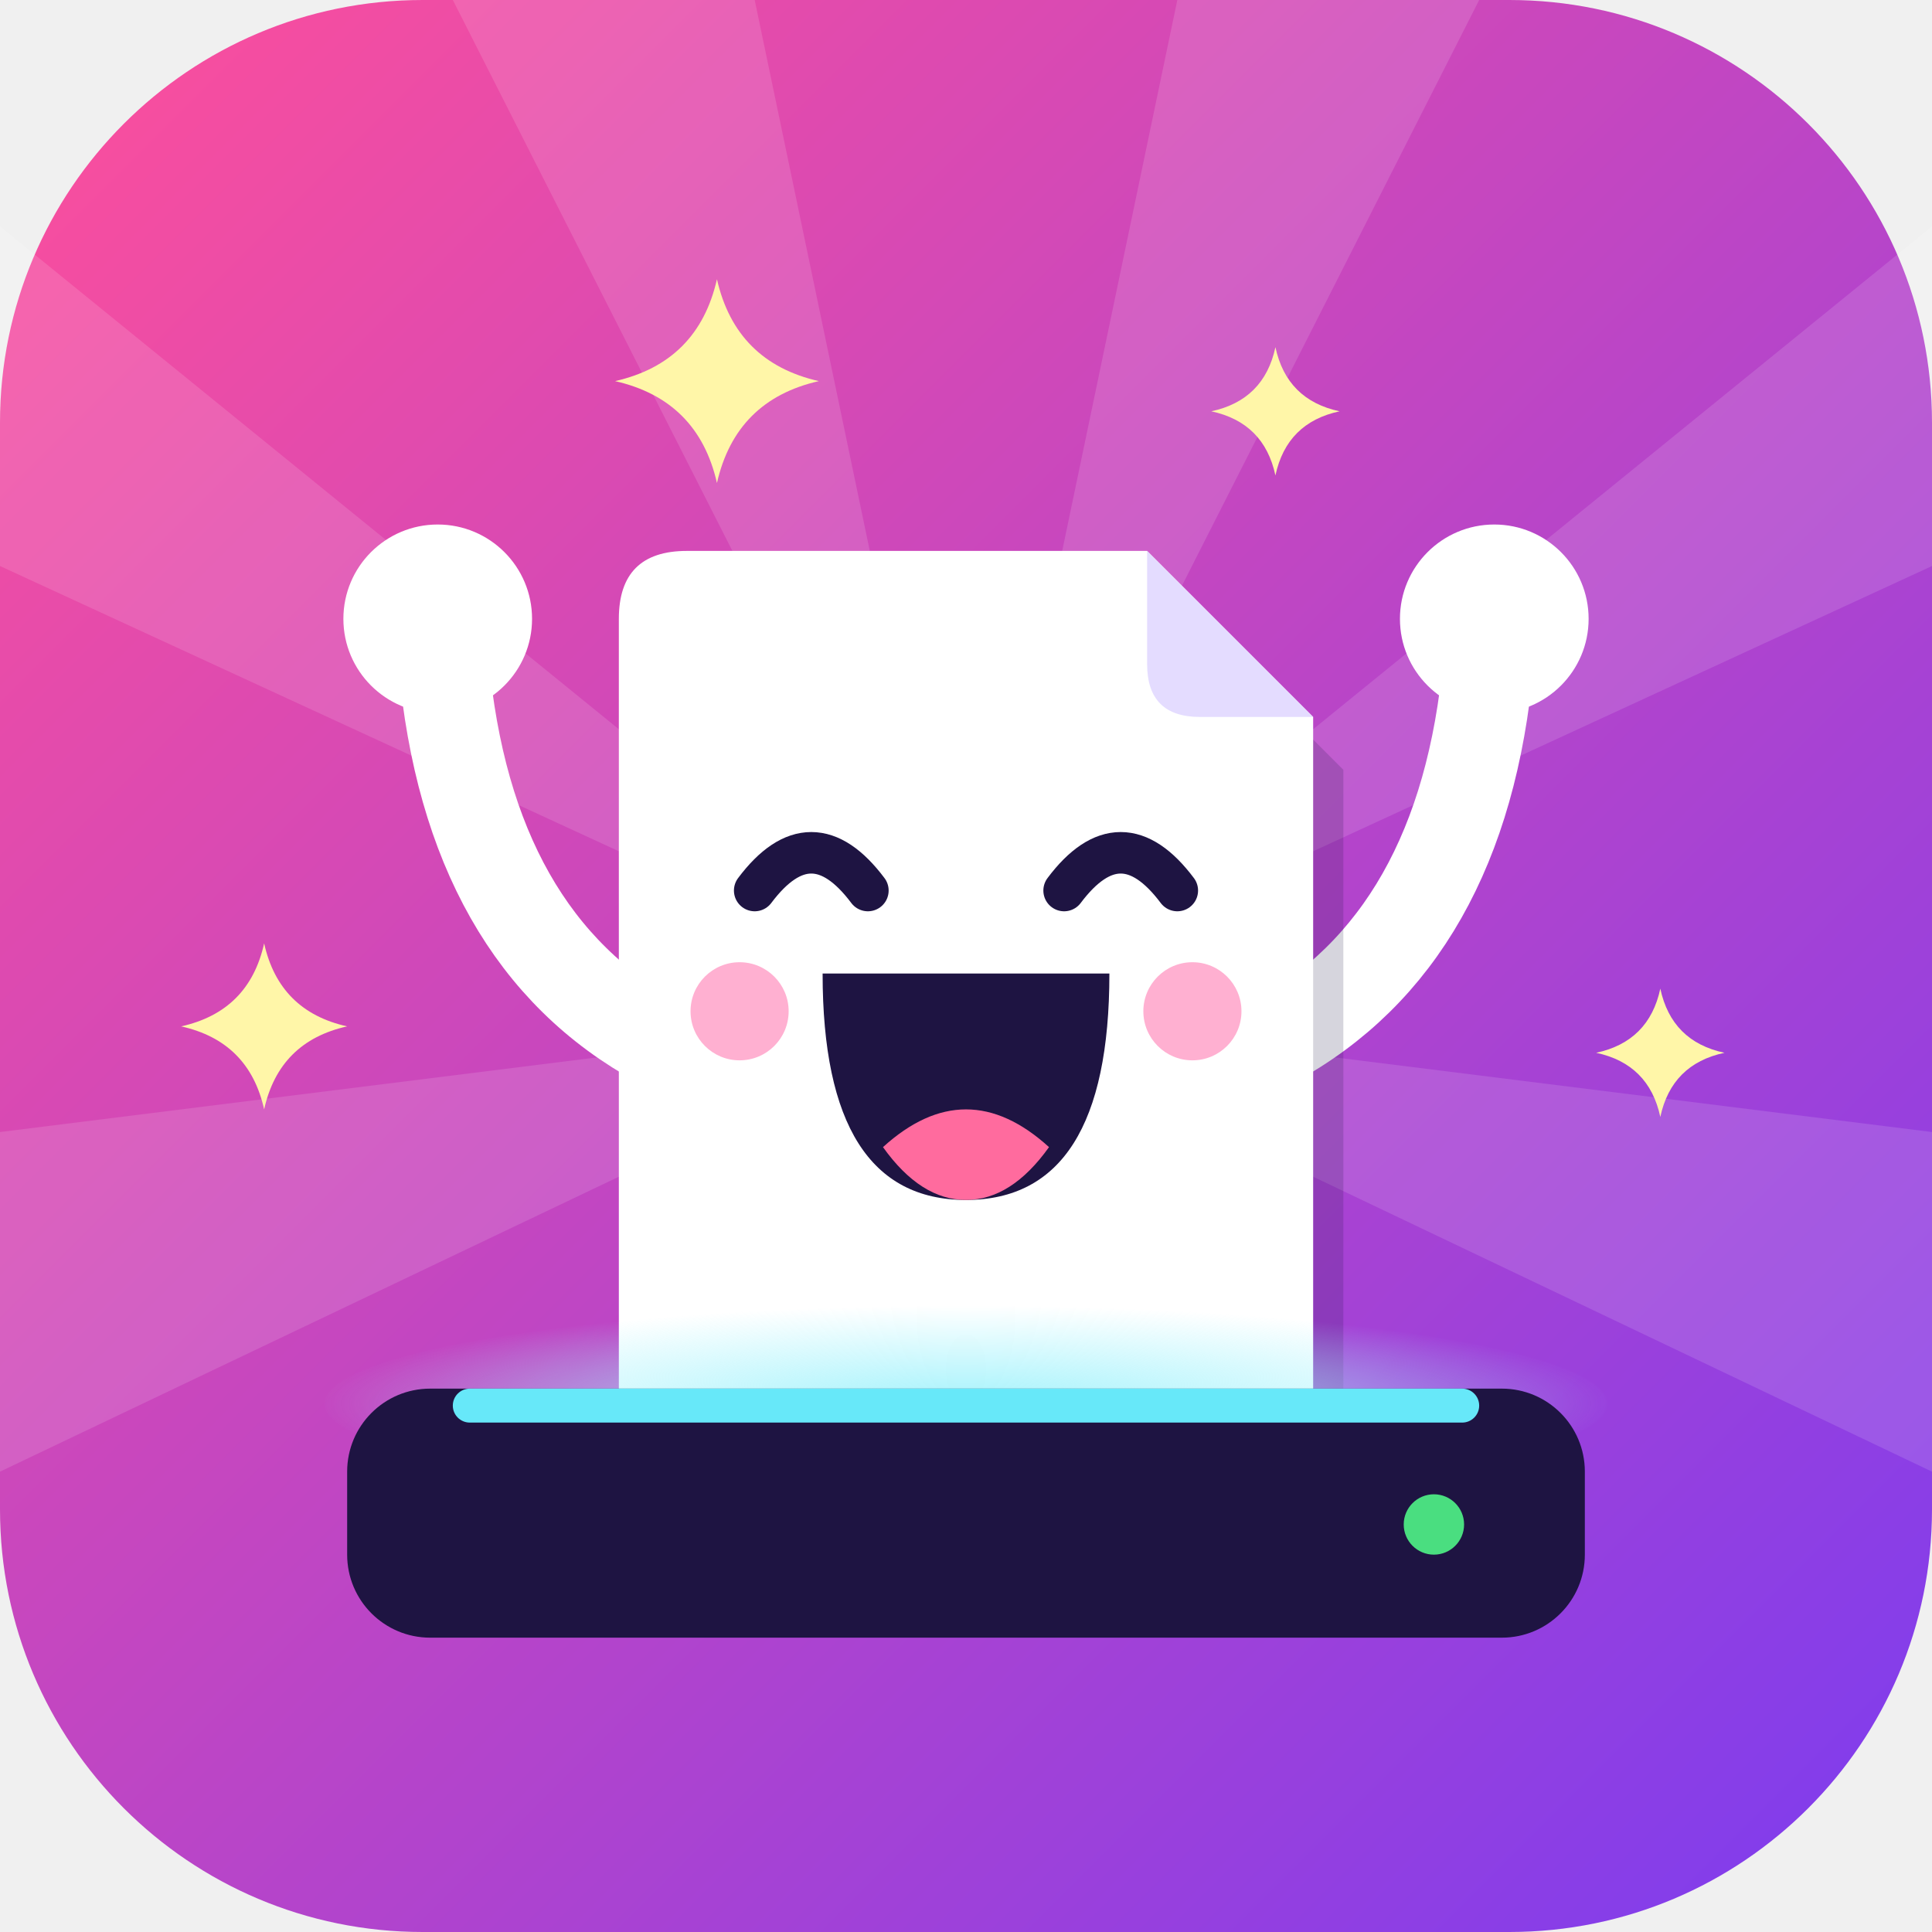
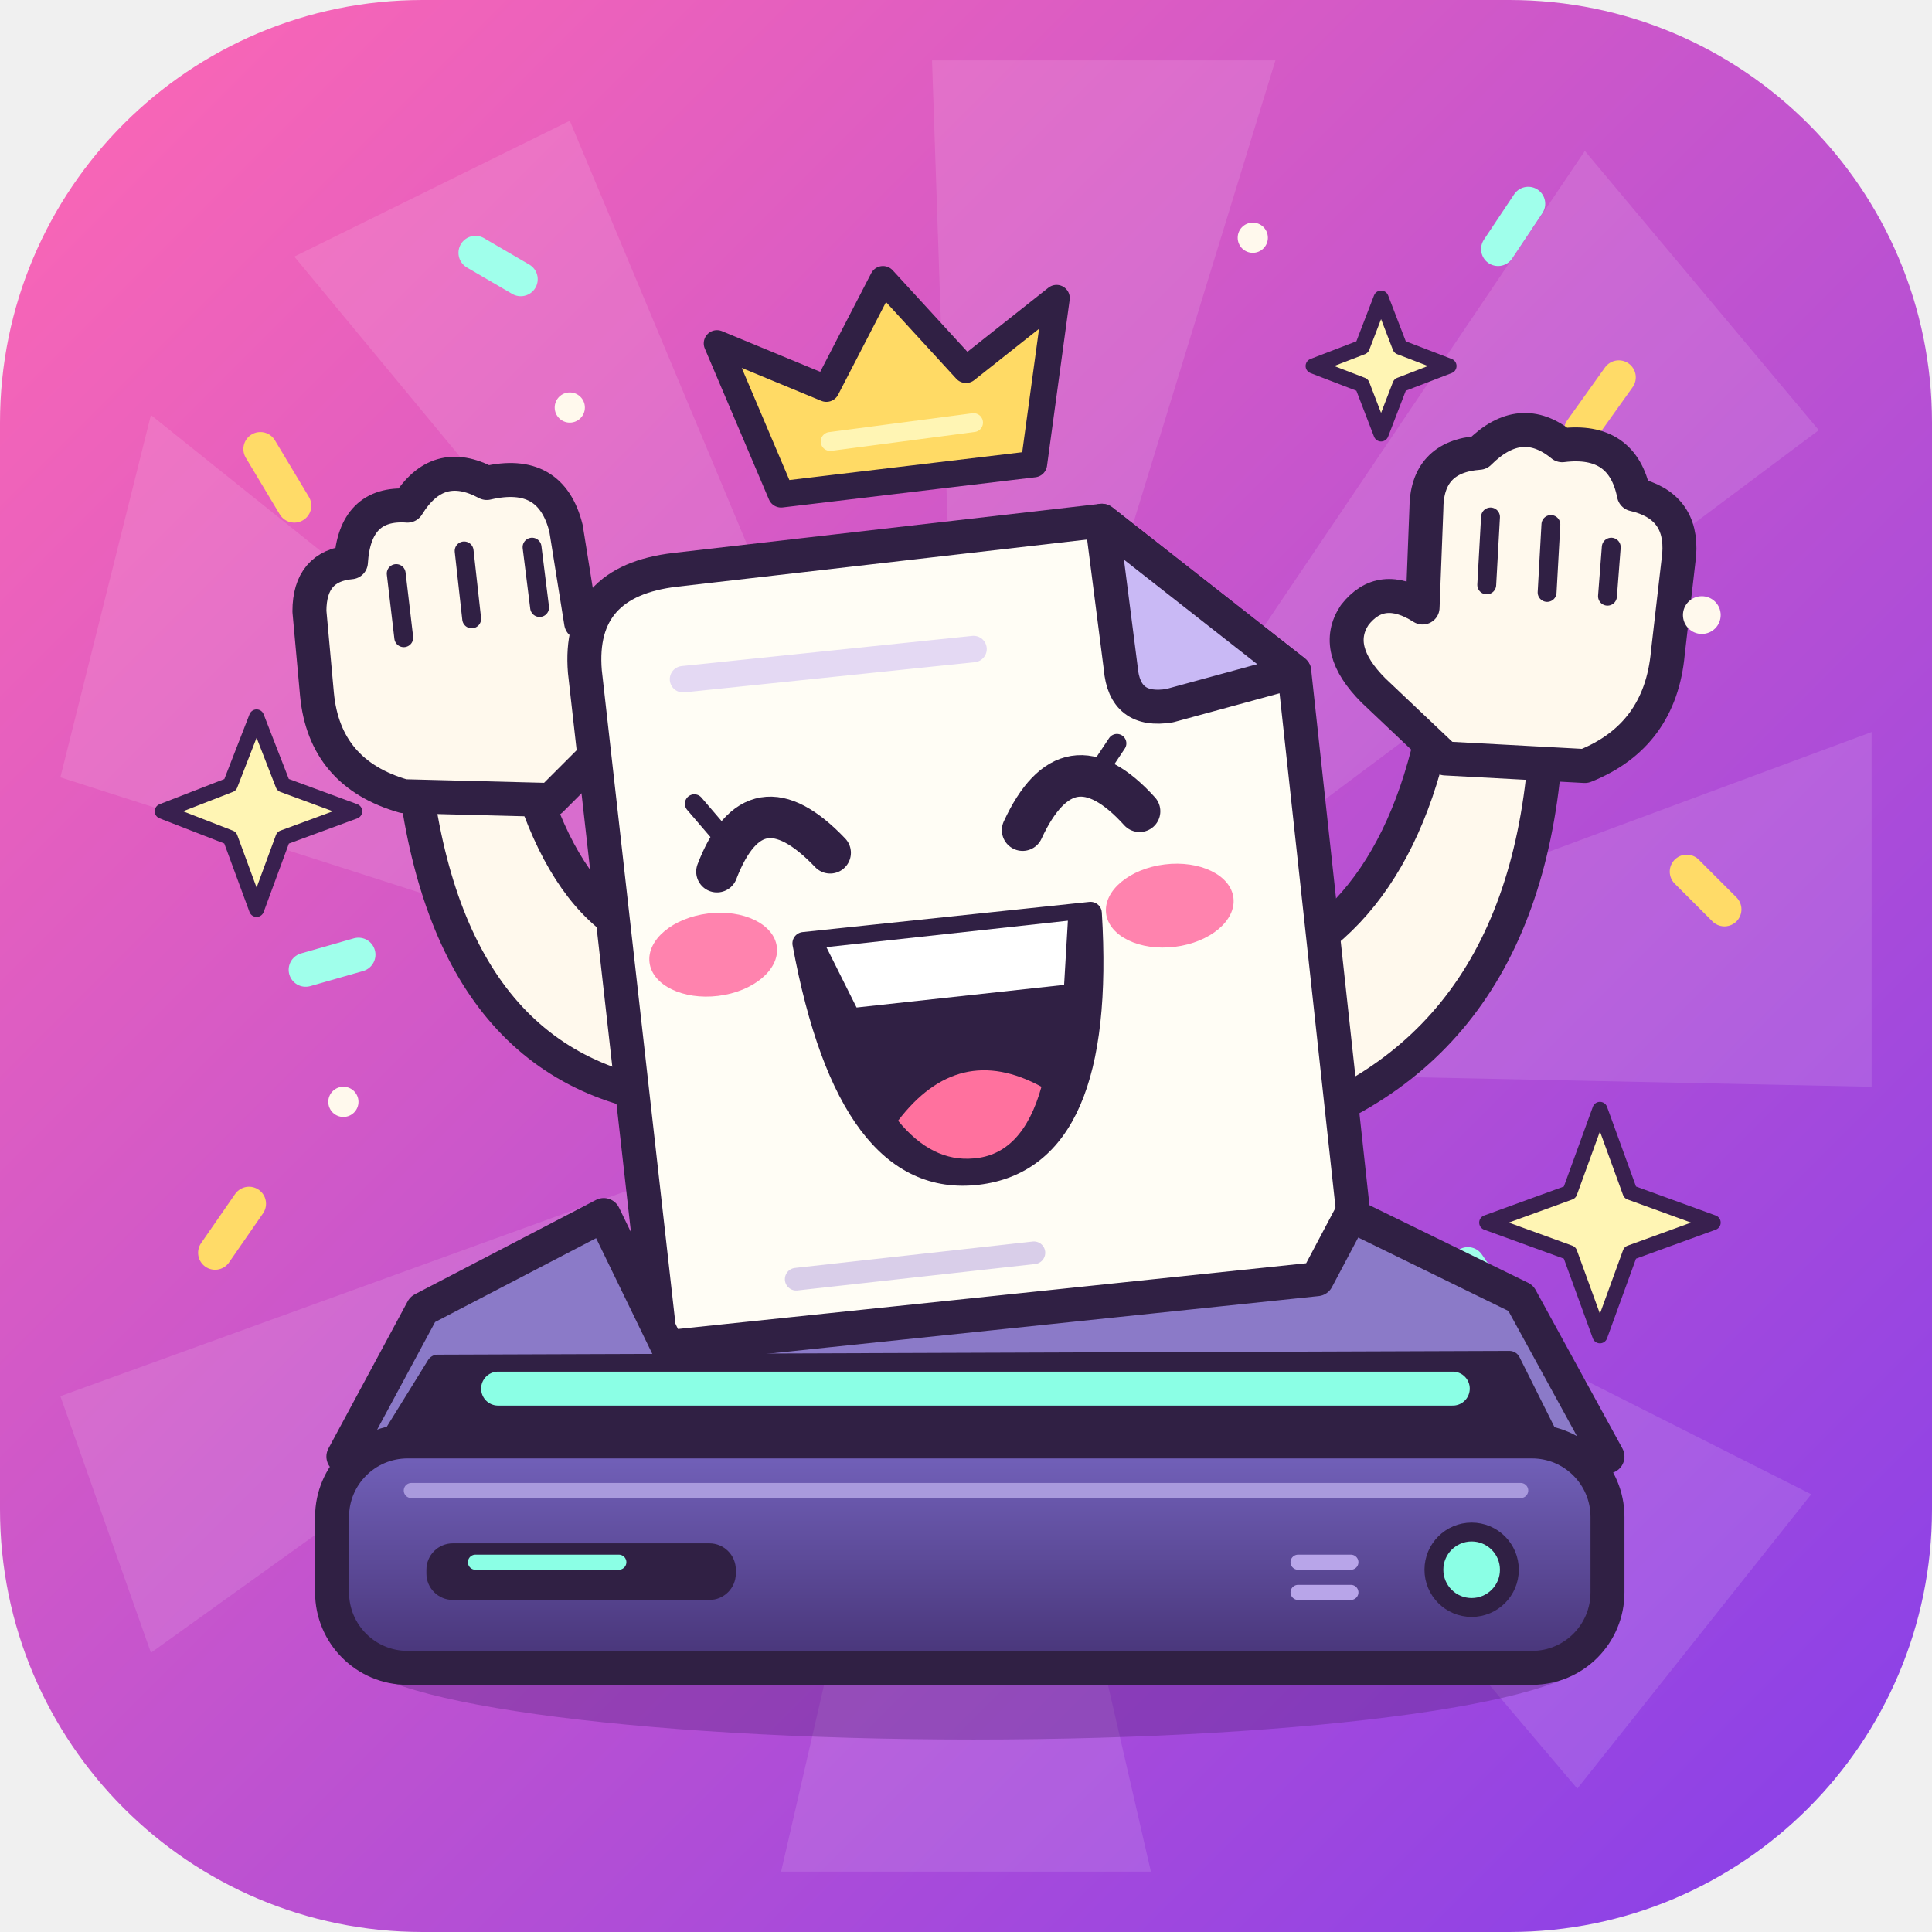
<svg xmlns="http://www.w3.org/2000/svg" viewBox="0 0 512 512" width="512" height="512">
  <defs>
-     <linearGradient id="bg" x1="0" y1="0" x2="1" y2="1">
-       <stop offset="0" stop-color="#ff4f9a" />
-       <stop offset="1" stop-color="#7b3cf0" />
+     <linearGradient id="bg" x2="1" y2="1">
+       <stop stop-color="#ff68b3" />
+       <stop offset="1" stop-color="#853fea" />
    </linearGradient>
-     <radialGradient id="beam" cx="0.5" cy="0.5" r="0.5">
-       <stop offset="0" stop-color="#a5f3fc" />
-       <stop offset="1" stop-color="#a5f3fc" stop-opacity="0" />
-     </radialGradient>
+     <linearGradient id="case" x2="0" y2="1">
+       <stop stop-color="#7463bd" />
+       <stop offset="1" stop-color="#473477" />
+     </linearGradient>
  </defs>
  <rect width="512" height="512" rx="112" fill="url(#bg)" />
-   <g fill="#ffffff" opacity="0.13">
-     <path d="M256 268 L120 0 H200 Z" />
-     <path d="M256 268 L312 0 H392 Z" />
-     <path d="M256 268 L512 60 V150 Z" />
-     <path d="M256 268 L0 150 V60 Z" />
-     <path d="M256 268 L512 300 V390 Z" />
-     <path d="M256 268 L0 390 V300 Z" />
+   <g fill="#fff" opacity=".12">
+     <path d="M256 283 78 68 151 32zM256 283 247 16h91zM256 283 420 40 482 114zM256 283 496 194v94zM256 283 480 396 418 474zM256 283 305 496h-98zM256 283 40 438 16 370zM256 283 16 206 40 110z" />
  </g>
-   <g stroke="#ffffff" stroke-width="24" stroke-linecap="round" fill="none">
-     <path d="M178 278 Q126 252 118 180" />
-     <path d="M334 278 Q386 252 394 180" />
+   <g fill="none" stroke-linecap="round" stroke-width="9">
+     <path d="m69 119 9 15m351-34-10 14M66 319l-9 13m390-101 10 10" stroke="#ffdb68" />
+     <path d="m126 67 12 7m251 261 9 13M95 253l-14 4m316-191 8-12" stroke="#a0ffeb" />
  </g>
-   <circle cx="116" cy="164" r="25" fill="#ffffff" />
-   <circle cx="396" cy="164" r="25" fill="#ffffff" />
-   <path d="M172 152 H306 L350 196 V400 H172 Z" fill="#1e1442" opacity="0.18" transform="translate(6 8)" />
-   <path d="M182 146 H304 L348 190 V400 H164 V164 Q164 146 182 146 Z" fill="#ffffff" />
-   <path d="M304 146 V176 Q304 190 318 190 H348 Z" fill="#e4dcff" />
-   <g stroke="#1e1442" stroke-width="11" stroke-linecap="round" fill="none">
-     <path d="M200 236 q15 -20 30 0" />
-     <path d="M282 236 q15 -20 30 0" />
+   <g fill="#fff5b4" stroke="#39204f" stroke-width="4" stroke-linejoin="round">
+     <path d="m68 190 7 18 19 7-19 7-7 19-7-19-18-7 18-7zM424 294l8 22 22 8-22 8-8 22-8-22-22-8 22-8zM366 79l5 13 13 5-13 5-5 13-5-13-13-5 13-5z" />
  </g>
-   <circle cx="196" cy="268" r="13" fill="#ff4f9a" opacity="0.45" />
-   <circle cx="316" cy="268" r="13" fill="#ff4f9a" opacity="0.45" />
-   <path d="M218 258 H294 Q294 318 256 318 Q218 318 218 258 Z" fill="#1e1442" />
-   <path d="M234 304 Q256 284 278 304 Q268 318 256 318 Q244 318 234 304 Z" fill="#ff6b9e" />
-   <ellipse cx="256" cy="372" rx="170" ry="26" fill="url(#beam)" />
-   <rect x="92" y="368" width="328" height="66" rx="22" fill="#1e1442" />
-   <rect x="120" y="368" width="272" height="9" rx="4.5" fill="#67e8f9" />
-   <circle cx="380" cy="404" r="8" fill="#4ade80" />
-   <g fill="#fff6a8">
-     <path d="M190 74 q5 22 27 27 q-22 5 -27 27 q-5 -22 -27 -27 q22 -5 27 -27 Z" />
-     <path d="M338 92 q3 14 17 17 q-14 3 -17 17 q-3 -14 -17 -17 q14 -3 17 -17 Z" />
-     <path d="M440 262 q3 14 17 17 q-14 3 -17 17 q-3 -14 -17 -17 q14 -3 17 -17 Z" />
-     <path d="M70 250 q4 18 22 22 q-18 4 -22 22 q-4 -18 -22 -22 q18 -4 22 -22 Z" />
+   <ellipse cx="258" cy="438" rx="164" ry="23" fill="#532379" opacity=".35" />
+   <g stroke="#302044" stroke-width="9" stroke-linejoin="round" stroke-linecap="round">
+     <path d="M177 291Q116 282 109 197l27-8q13 65 53 62M329 259q44-14 53-78l28 10q-3 87-73 109" fill="#fff9ed" />
+     <path d="M107 211q-21-6-23-27l-2-22q0-12 11-13 1-16 15-15 8-13 21-6 17-4 21 12l4 25q15-7 20 4 5 8-6 21l-22 22z" fill="#fff9ed" />
+     <path d="m383 201-19-18q-11-11-5-20 7-9 18-2l1-26q0-14 14-15 11-11 22-2 16-2 19 13 13 3 12 16l-3 26q-2 22-22 30z" fill="#fff9ed" />
+     <path d="m105 152 2 17m16-23 2 18m16-19 2 16m252-24-1 18m17-16-1 18m17-12-1 13" fill="none" stroke-width="5" />
+     <path d="m179 151 113-13 51 40 21 193-185 20-24-213q-2-24 24-27z" fill="#fffdf5" />
+     <path d="m292 138 5 39q1 12 13 10l33-9z" fill="#c9b9f5" />
+     <path d="m181 180 77-8" stroke="#e4d9f3" stroke-width="7" />
+     <path d="m207 131-17-40 29 12 15-29 22 24 24-19-6 44z" fill="#ffda65" stroke-width="7" />
+     <path d="m220 117 38-5" fill="none" stroke="#fff5b4" stroke-width="5" />
+     <path d="m190 231q10-26 30-5m51-6q12-26 31-5" fill="none" stroke-width="11" />
+     <path d="m190 220-6-7m106-7 6-9" fill="none" stroke-width="5" />
+     <g fill="#ff83ae" stroke="none">
+       <ellipse cx="189" cy="253" rx="17" ry="11" transform="rotate(-7 189 253)" />
+       <ellipse cx="310" cy="240" rx="17" ry="11" transform="rotate(-7 310 240)" />
+     </g>
+     <path d="m213 250 76-8q4 65-30 69-34 4-46-61z" fill="#302044" stroke-width="6" />
+     <path d="m219 251 64-7-1 17-55 6z" fill="#fff" stroke="none" />
+     <path d="M238 297q16-21 38-9-5 18-18 19-11 1-20-10" fill="#ff719e" stroke="none" />
+     <path d="m211 339 63-7m-48 20 36-4" stroke="#d9cee9" stroke-width="6" />
+     <path d="m112 347 48-25 17 35 172-18 9-17 45 22 23 42H91z" fill="#8b7ac8" />
+     <path d="m116 362 284-1 11 22H103z" fill="#302044" stroke-width="6" />
+     <path d="M132 368h253" stroke="#8bffe5" stroke-width="9" />
+     <rect x="88" y="382" width="338" height="60" rx="20" fill="url(#case)" />
+     <path d="M109 395h294" stroke="#a99add" stroke-width="4" />
+     <rect x="113" y="409" width="82" height="15" rx="7" fill="#302044" stroke="none" />
+     <path d="M126 414h38" stroke="#8bffe5" stroke-width="4" />
+     <circle cx="390" cy="416" r="10" fill="#8bffe5" stroke-width="5" />
+     <path d="M344 414h14m-14 8h14" stroke="#b8a5e9" stroke-width="4" />
+   </g>
+   <g fill="#fff9ed">
+     <circle cx="91" cy="292" r="4" />
+     <circle cx="451" cy="163" r="5" />
+     <circle cx="332" cy="63" r="4" />
+     <circle cx="151" cy="108" r="4" />
  </g>
</svg>
